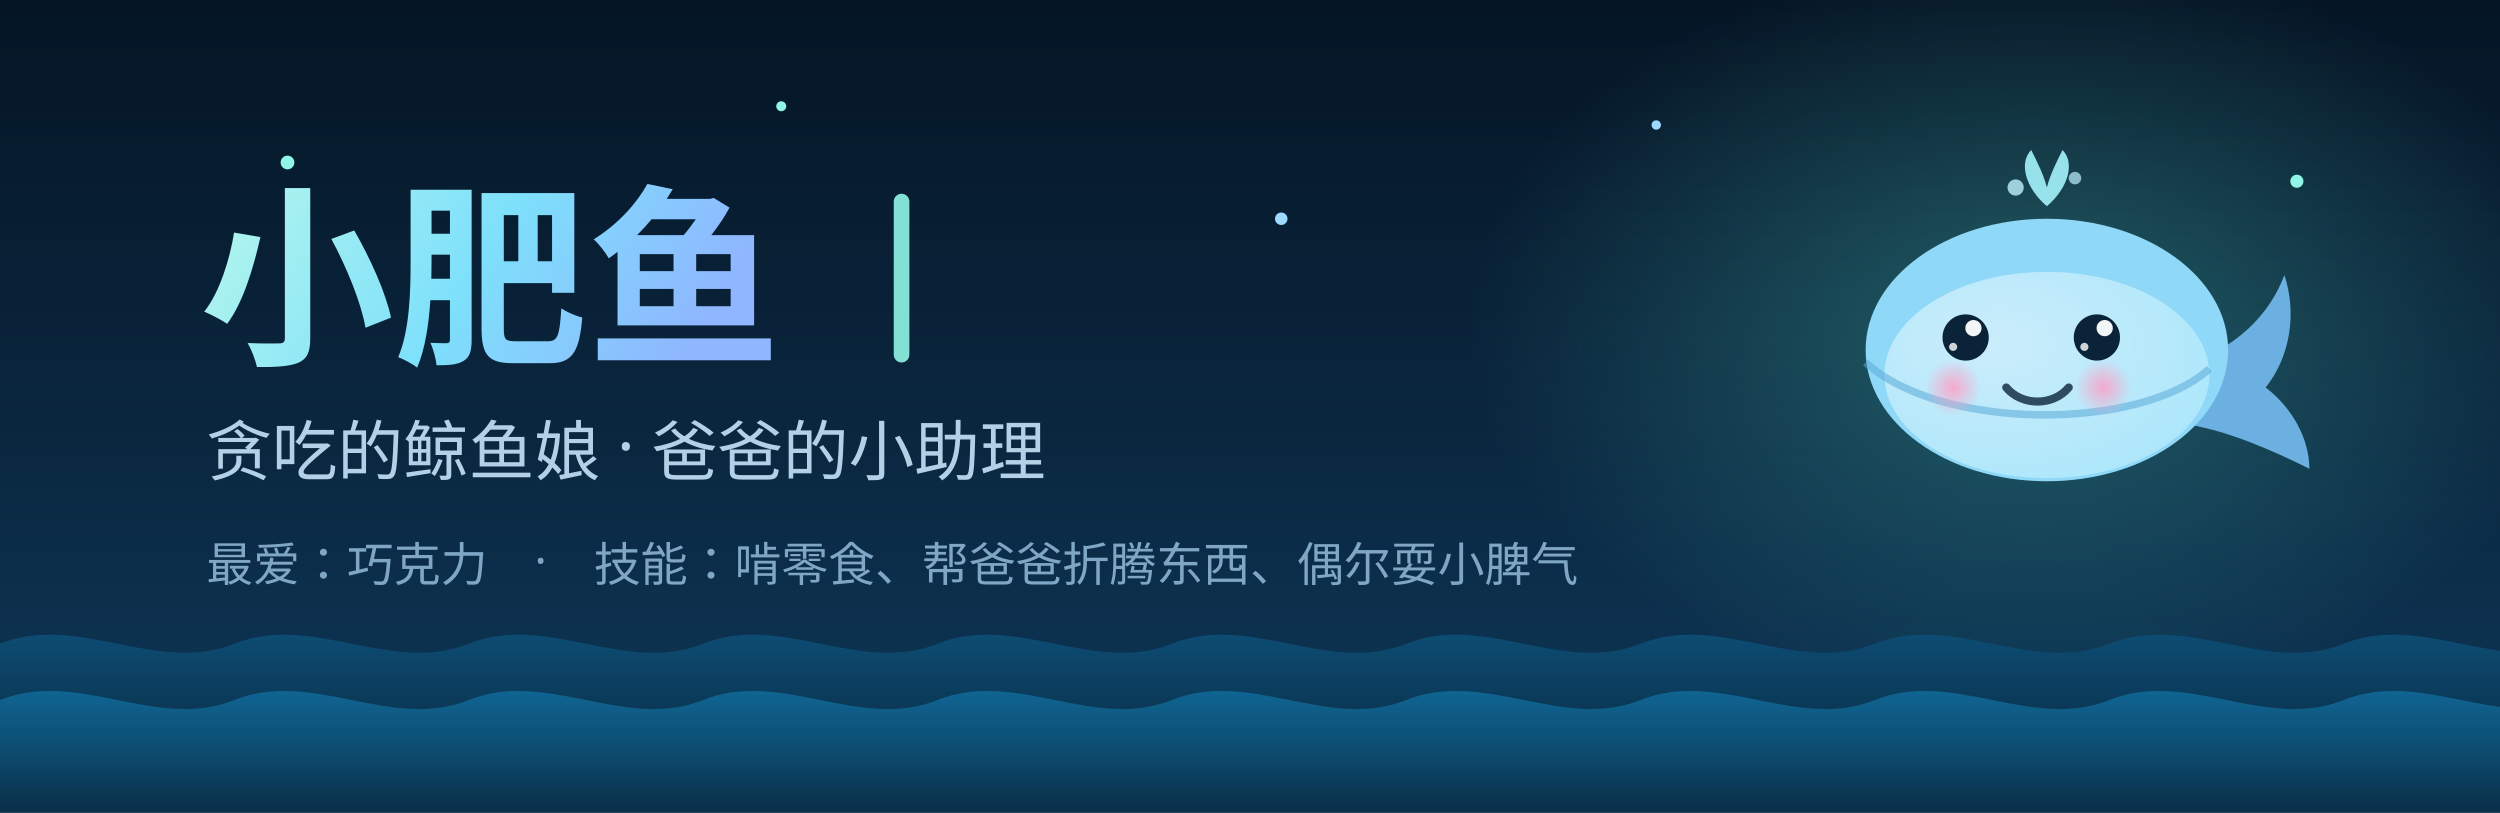
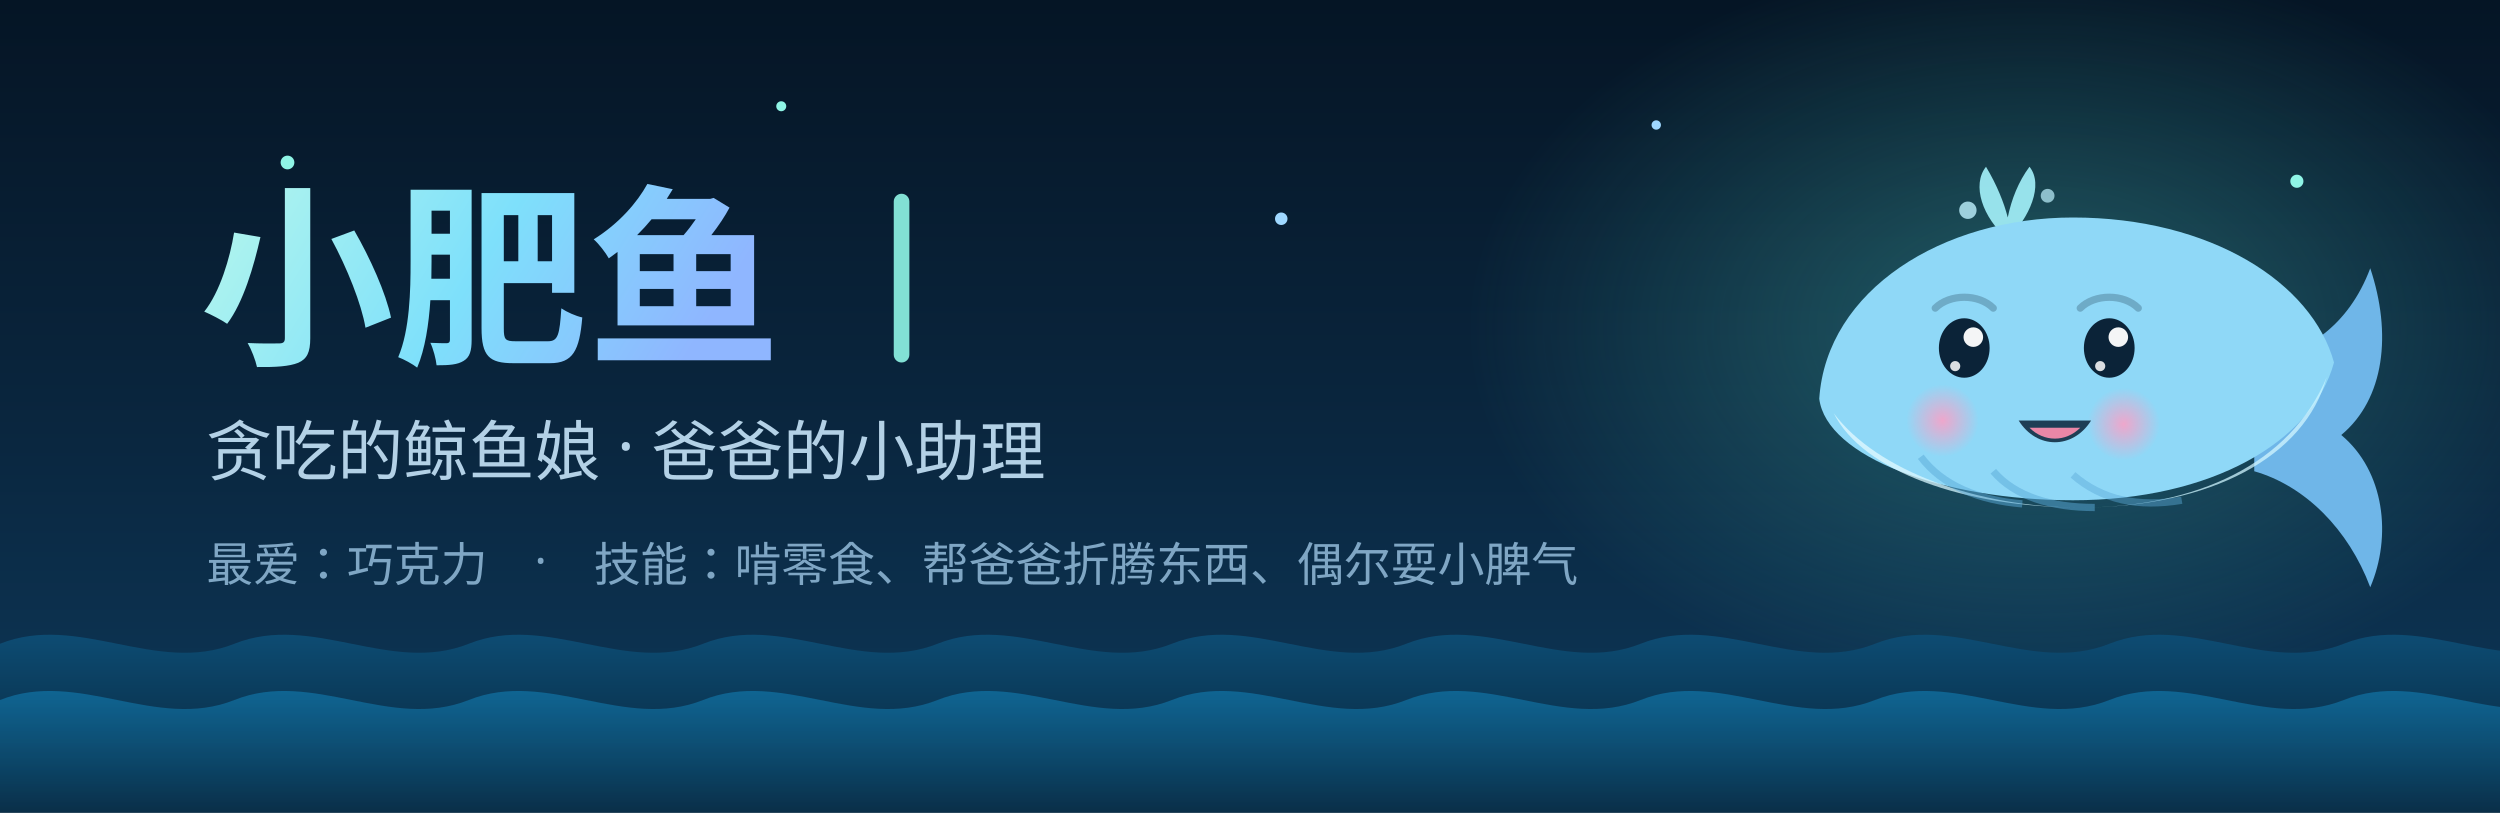
<svg xmlns="http://www.w3.org/2000/svg" width="800" height="260" viewBox="0 0 800 260" role="img" aria-label="小肥鱼 —— 贪吃的鲸鱼娘，爸爸的小助理">
  <defs>
    <linearGradient id="sky" x1="0" y1="0" x2="0" y2="1">
      <stop offset="0" stop-color="#051525" />
      <stop offset=".55" stop-color="#0a2740" />
      <stop offset="1" stop-color="#0e3a5c" />
    </linearGradient>
    <linearGradient id="ink" x1="0" y1="0" x2="1" y2=".2">
      <stop offset="0" stop-color="#b6f7ec" />
      <stop offset=".55" stop-color="#7ee0fb" />
      <stop offset="1" stop-color="#8fb6ff" />
    </linearGradient>
    <linearGradient id="waterA" x1="0" y1="0" x2="0" y2="1">
      <stop offset="0" stop-color="#0d4c73" />
      <stop offset="1" stop-color="#071c2e" />
    </linearGradient>
    <linearGradient id="waterB" x1="0" y1="0" x2="0" y2="1">
      <stop offset="0" stop-color="#127bb0" stop-opacity=".75" />
      <stop offset="1" stop-color="#0a3450" stop-opacity=".9" />
    </linearGradient>
    <radialGradient id="halo" cx=".5" cy=".5" r=".5">
      <stop offset="0" stop-color="#5eead4" stop-opacity=".30" />
      <stop offset="1" stop-color="#5eead4" stop-opacity="0" />
    </radialGradient>
    <radialGradient id="belly" cx=".35" cy=".35" r=".7">
      <stop offset="0" stop-color="#fdffff" />
      <stop offset="1" stop-color="#c9f4ff" />
    </radialGradient>
    <radialGradient id="blush" cx=".5" cy=".5" r=".5">
      <stop offset="0" stop-color="#ff9ec4" stop-opacity=".85" />
      <stop offset="1" stop-color="#ff9ec4" stop-opacity="0" />
    </radialGradient>
  </defs>
  <style>
    text{font-family:"PingFang SC","Noto Sans SC","Microsoft YaHei","Hiragino Sans GB",system-ui,sans-serif}
    .drift-a{animation:drift 14s linear infinite}
    .drift-b{animation:drift 9s linear infinite}
    .drift-c{animation:drift 20s linear infinite}
    @keyframes drift{from{transform:translateX(0)}to{transform:translateX(-200px)}}

    .bub{animation:rise 6s linear infinite}
    @keyframes rise{
      0%{transform:translateY(0);opacity:0}
      12%{opacity:.85}
      75%{opacity:.55}
      100%{transform:translateY(-150px);opacity:0}
    }

    .c1{animation-delay:0s}   .c2{animation-delay:-1.4s}
    .c3{animation-delay:-2.6s} .c4{animation-delay:-3.5s}
    .c5{animation-delay:-4.4s} .c6{animation-delay:-5.2s}

    .dot{animation:twinkle 3.2s ease-in-out infinite}
    @keyframes twinkle{0%,100%{opacity:.15}50%{opacity:.9}}

    .t1{animation:pop .8s .20s cubic-bezier(.2,1.4,.4,1) both}
    .t2{animation:pop .8s .42s cubic-bezier(.2,1.4,.4,1) both}
    .t3{animation:pop .8s .64s cubic-bezier(.2,1.4,.4,1) both}
    @keyframes pop{from{opacity:0;transform:translateY(14px)}to{opacity:1;transform:translateY(0)}}

    .sub{animation:pop .9s 1s ease both}
    .meta{animation:pop .9s 1.25s ease both}

    .caret{animation:blink 1.1s steps(1) infinite}
    @keyframes blink{0%,49%{opacity:1}50%,100%{opacity:0}}

    .whale{animation:bob 4.6s ease-in-out infinite}
    @keyframes bob{0%,100%{transform:translateY(0) rotate(-1.5deg)}50%{transform:translateY(-9px) rotate(1.5deg)}}

    .tail{animation:wag 2.2s ease-in-out infinite alternate;transform-box:fill-box;transform-origin:8% 50%}
    @keyframes wag{from{transform:rotate(-13deg)}to{transform:rotate(11deg)}}

    .spout{animation:spout 3.4s ease-out infinite}
    @keyframes spout{
      0%{transform:translateY(6px) scale(.4);opacity:0}
      18%{opacity:.85}
      70%{opacity:.35}
      100%{transform:translateY(-46px) scale(1.15);opacity:0}
    }

    .glow{animation:glowPulse 5s ease-in-out infinite}
    @keyframes glowPulse{0%,100%{opacity:.55}50%{opacity:1}}
  </style>
  <rect width="800" height="260" fill="url(#sky)" />
  <ellipse cx="650" cy="105" rx="180" ry="120" fill="url(#halo)" class="glow" />
  <circle class="dot" cx="92" cy="52" r="2.2" fill="#8ff5e6" style="animation-delay:0s" />
  <circle class="dot" cx="250" cy="34" r="1.6" fill="#8ff5e6" style="animation-delay:-1.1s" />
  <circle class="dot" cx="410" cy="70" r="2" fill="#9fd8ff" style="animation-delay:-2.2s" />
  <circle class="dot" cx="530" cy="40" r="1.5" fill="#9fd8ff" style="animation-delay:-.6s" />
  <circle class="dot" cx="735" cy="58" r="2.1" fill="#8ff5e6" style="animation-delay:-2.8s" />
  <g fill="#d7f7ff">
    <circle class="bub c1" cx="330" cy="215" r="5" opacity="0" />
    <circle class="bub c2" cx="372" cy="205" r="3.4" opacity="0" />
    <circle class="bub c3" cx="300" cy="225" r="4.2" opacity="0" />
    <circle class="bub c4" cx="430" cy="220" r="2.8" opacity="0" />
    <circle class="bub c5" cx="700" cy="212" r="4.4" opacity="0" />
    <circle class="bub c6" cx="560" cy="222" r="3.2" opacity="0" />
  </g>
  <g class="drift-a">
    <path d="M0,206 C25,196 50,216 75,206 C100,196 125,216 150,206 C175,196 200,216 225,206 C250,196 275,216 300,206 C325,196 350,216 375,206 C400,196 425,216 450,206 C475,196 500,216 525,206 C550,196 575,216 600,206 C625,196 650,216 675,206 C700,196 725,216 750,206 C775,196 800,216 825,206 C850,196 875,216 900,206 C925,196 950,216 975,206 C1000,196 1025,216 1050,206 L1050,260 L0,260 Z" fill="url(#waterA)" />
  </g>
  <g class="drift-b" opacity=".85">
    <path d="M0,224 C25,214 50,234 75,224 C100,214 125,234 150,224 C175,214 200,234 225,224 C250,214 275,234 300,224 C325,214 350,234 375,224 C400,214 425,234 450,224 C475,214 500,234 525,224 C550,214 575,234 600,224 C625,214 650,234 675,224 C700,214 725,234 750,224 C775,214 800,234 825,224 C850,214 875,234 900,224 C925,214 950,234 975,224 C1000,214 1025,234 1050,224 L1050,260 L0,260 Z" fill="url(#waterB)" />
  </g>
  <g class="whale">
-     <g transform="translate(655,112)">
+     <g transform="translate(668,116) scale(1.16)">
      <g class="spout">
-         <path d="M0,-46 C-7,-52 -9,-60 -5,-64 C-3,-60 -1,-56 0,-52 C1,-56 3,-60 5,-64 C9,-60 7,-52 0,-46 Z" fill="#a5f3fc" opacity=".9" />
-         <circle cx="-10" cy="-52" r="2.6" fill="#bff2ff" opacity=".8" />
-         <circle cx="9" cy="-55" r="2" fill="#bff2ff" opacity=".7" />
+         <path d="M-22,-34 C-29,-40 -32,-49 -28,-54 C-25,-49 -23,-44 -22,-40 C-21,-45 -19,-50 -16,-54 C-12,-49 -16,-40 -22,-34 Z" fill="#a5f3fc" opacity=".9" />
+         <circle cx="-33" cy="-42" r="2.4" fill="#bff2ff" opacity=".8" />
+         <circle cx="-11" cy="-46" r="1.9" fill="#bff2ff" opacity=".7" />
      </g>
      <g class="tail">
-         <path d="M40,6 C56,2 70,-8 76,-24 C80,-12 78,2 70,12 C78,18 84,28 84,38 C72,32 58,26 46,24 Z" fill="#6fb6e8" opacity=".95" />
+         <path d="M46,0 C60,-2 72,-10 78,-26 C84,-8 82,10 70,20 C82,30 84,48 78,62 C72,46 60,34 46,30 Z" fill="#6fb6e8" />
      </g>
-       <ellipse cx="0" cy="0" rx="58" ry="42" fill="#8fd8f7" />
-       <ellipse cx="0" cy="8" rx="52" ry="33" fill="url(#belly)" opacity=".55" />
-       <path d="M-58,4 C-34,26 30,26 52,6" fill="none" stroke="#5aa9d8" stroke-width="2.4" opacity=".55" />
-       <circle cx="-30" cy="12" r="9" fill="url(#blush)" />
-       <circle cx="18" cy="12" r="9" fill="url(#blush)" />
+       <path d="M-74,10 C-72,-20 -40,-40 -4,-40 C34,-40 62,-22 68,0 C62,22 34,38 -4,38 C-40,38 -72,26 -74,10 Z" fill="#8fd8f7" />
+       <path d="M-70,14 C-58,30 -30,40 -2,40 C30,40 56,28 66,4 C60,26 34,40 -2,40 C-34,40 -62,30 -70,14 Z" fill="url(#belly)" opacity=".75" />
+       <path d="M-46,26 C-40,34 -30,38 -18,39" fill="none" stroke="#5aa9d8" stroke-width="2" opacity=".5" />
+       <path d="M-26,30 C-20,37 -10,40 2,40" fill="none" stroke="#5aa9d8" stroke-width="2" opacity=".5" />
+       <path d="M-4,31 C4,38 14,40 26,38" fill="none" stroke="#5aa9d8" stroke-width="2" opacity=".45" />
+       <circle cx="-40" cy="16" r="10" fill="url(#blush)" />
+       <circle cx="10" cy="17" r="10" fill="url(#blush)" />
      <g>
-         <circle cx="-26" cy="-4" r="7.4" fill="#0b2338" />
-         <circle cx="16" cy="-4" r="7.4" fill="#0b2338" />
-         <circle cx="-23.5" cy="-7" r="2.6" fill="#ffffff" opacity=".95" />
-         <circle cx="18.5" cy="-7" r="2.6" fill="#ffffff" opacity=".95" />
-         <circle cx="-30" cy="-1" r="1.3" fill="#ffffff" opacity=".8" />
-         <circle cx="12" cy="-1" r="1.3" fill="#ffffff" opacity=".8" />
+         <ellipse cx="-34" cy="-4" rx="7" ry="8.2" fill="#0b2338" />
+         <ellipse cx="6" cy="-4" rx="7" ry="8.2" fill="#0b2338" />
+         <circle cx="-31.5" cy="-7" r="2.7" fill="#ffffff" opacity=".95" />
+         <circle cx="8.5" cy="-7" r="2.7" fill="#ffffff" opacity=".95" />
+         <circle cx="-36.5" cy="1" r="1.4" fill="#ffffff" opacity=".85" />
+         <circle cx="3.5" cy="1" r="1.4" fill="#ffffff" opacity=".85" />
+         <path d="M-42,-15 C-38,-19 -30,-19 -26,-15" fill="none" stroke="#0b2338" stroke-width="2" stroke-linecap="round" opacity=".25" />
+         <path d="M-2,-15 C2,-19 10,-19 14,-15" fill="none" stroke="#0b2338" stroke-width="2" stroke-linecap="round" opacity=".25" />
      </g>
-       <path d="M-13,12 C-8,18 2,18 7,12" fill="none" stroke="#0b2338" stroke-width="2.6" stroke-linecap="round" opacity=".8" />
+       <path d="M-19,16 C-14,24 -4,24 1,16" fill="#0b2338" opacity=".85" />
+       <path d="M-16,18 C-12,22 -6,22 -2,18 Z" fill="#ff8fb0" opacity=".9" />
    </g>
  </g>
  <text class="t1" x="64" y="112" font-size="62" font-weight="800" fill="url(#ink)">小肥鱼</text>
  <rect class="caret" x="286" y="62" width="5" height="54" rx="2.5" fill="#8ff5e6" opacity=".9" />
  <text class="sub" x="66" y="152" font-size="21" fill="#bcd9ee" opacity=".95">贪吃的鲸鱼娘 · 爸爸的小助理</text>
  <text class="meta" x="66" y="186" font-size="15" fill="#7fa6c4">最爱：巧克力　·　技能：啃零食、帮爸爸折腾东西、偶尔耍小脾气</text>
</svg>
